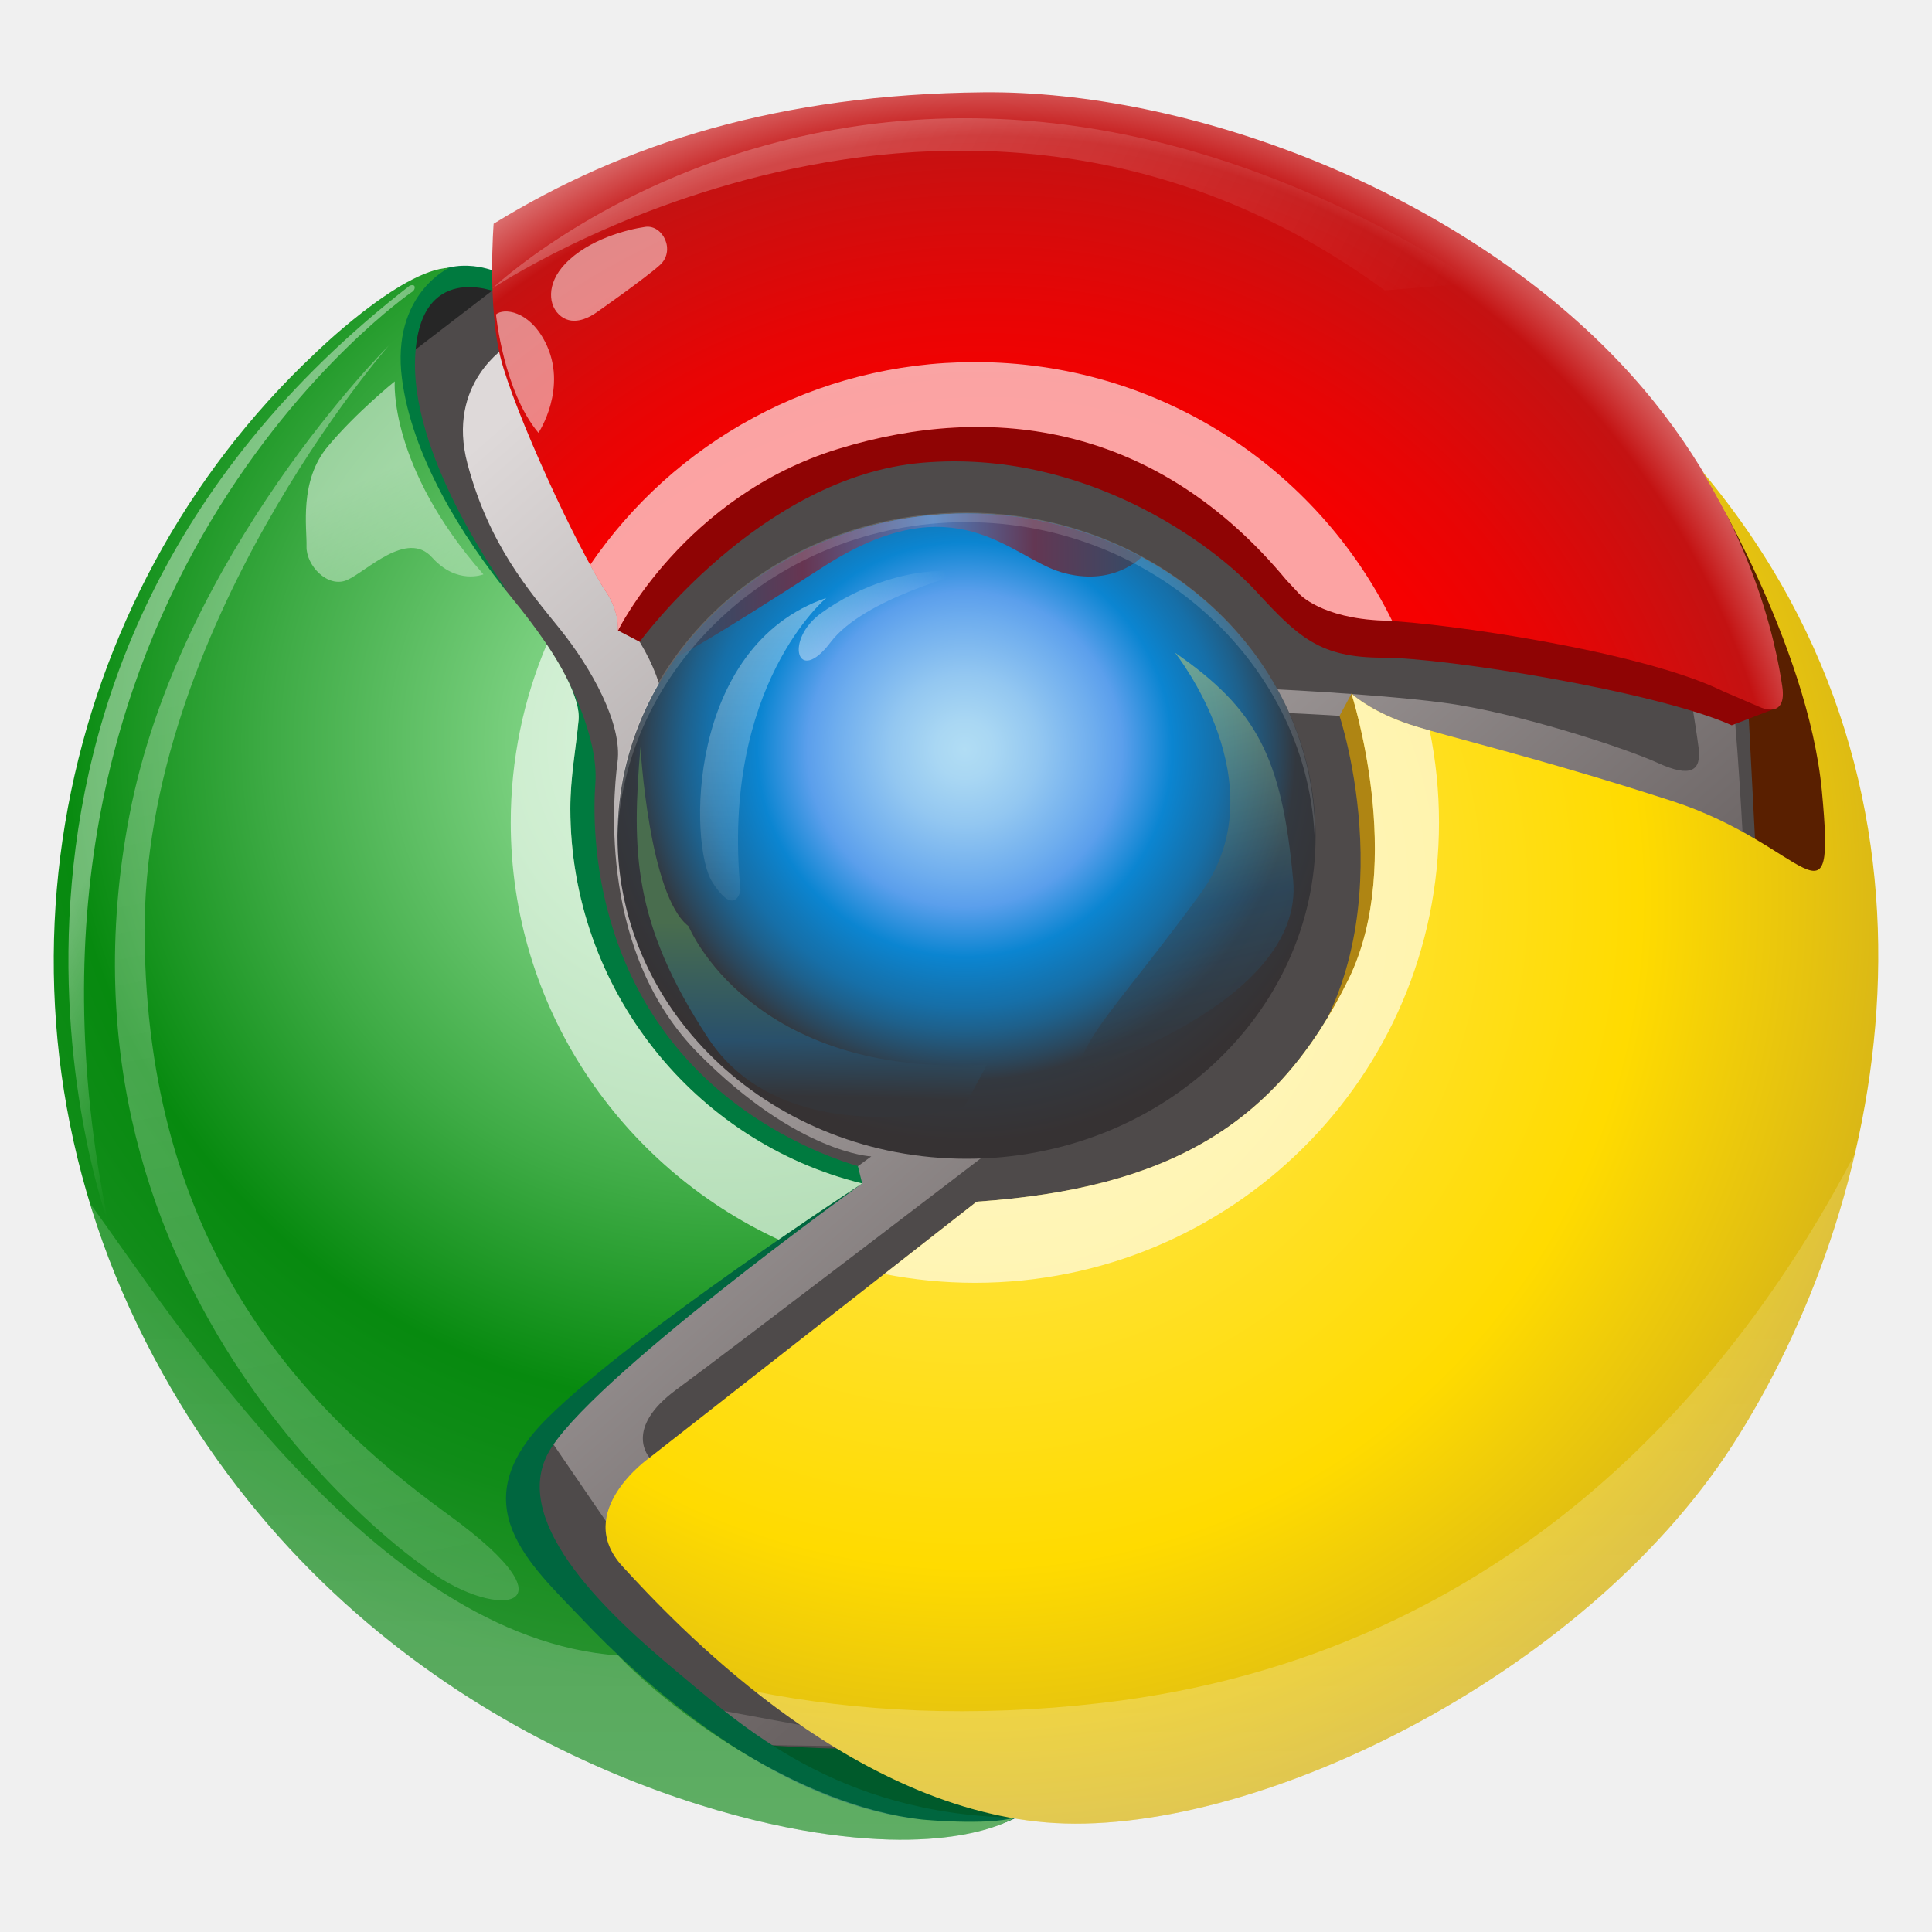
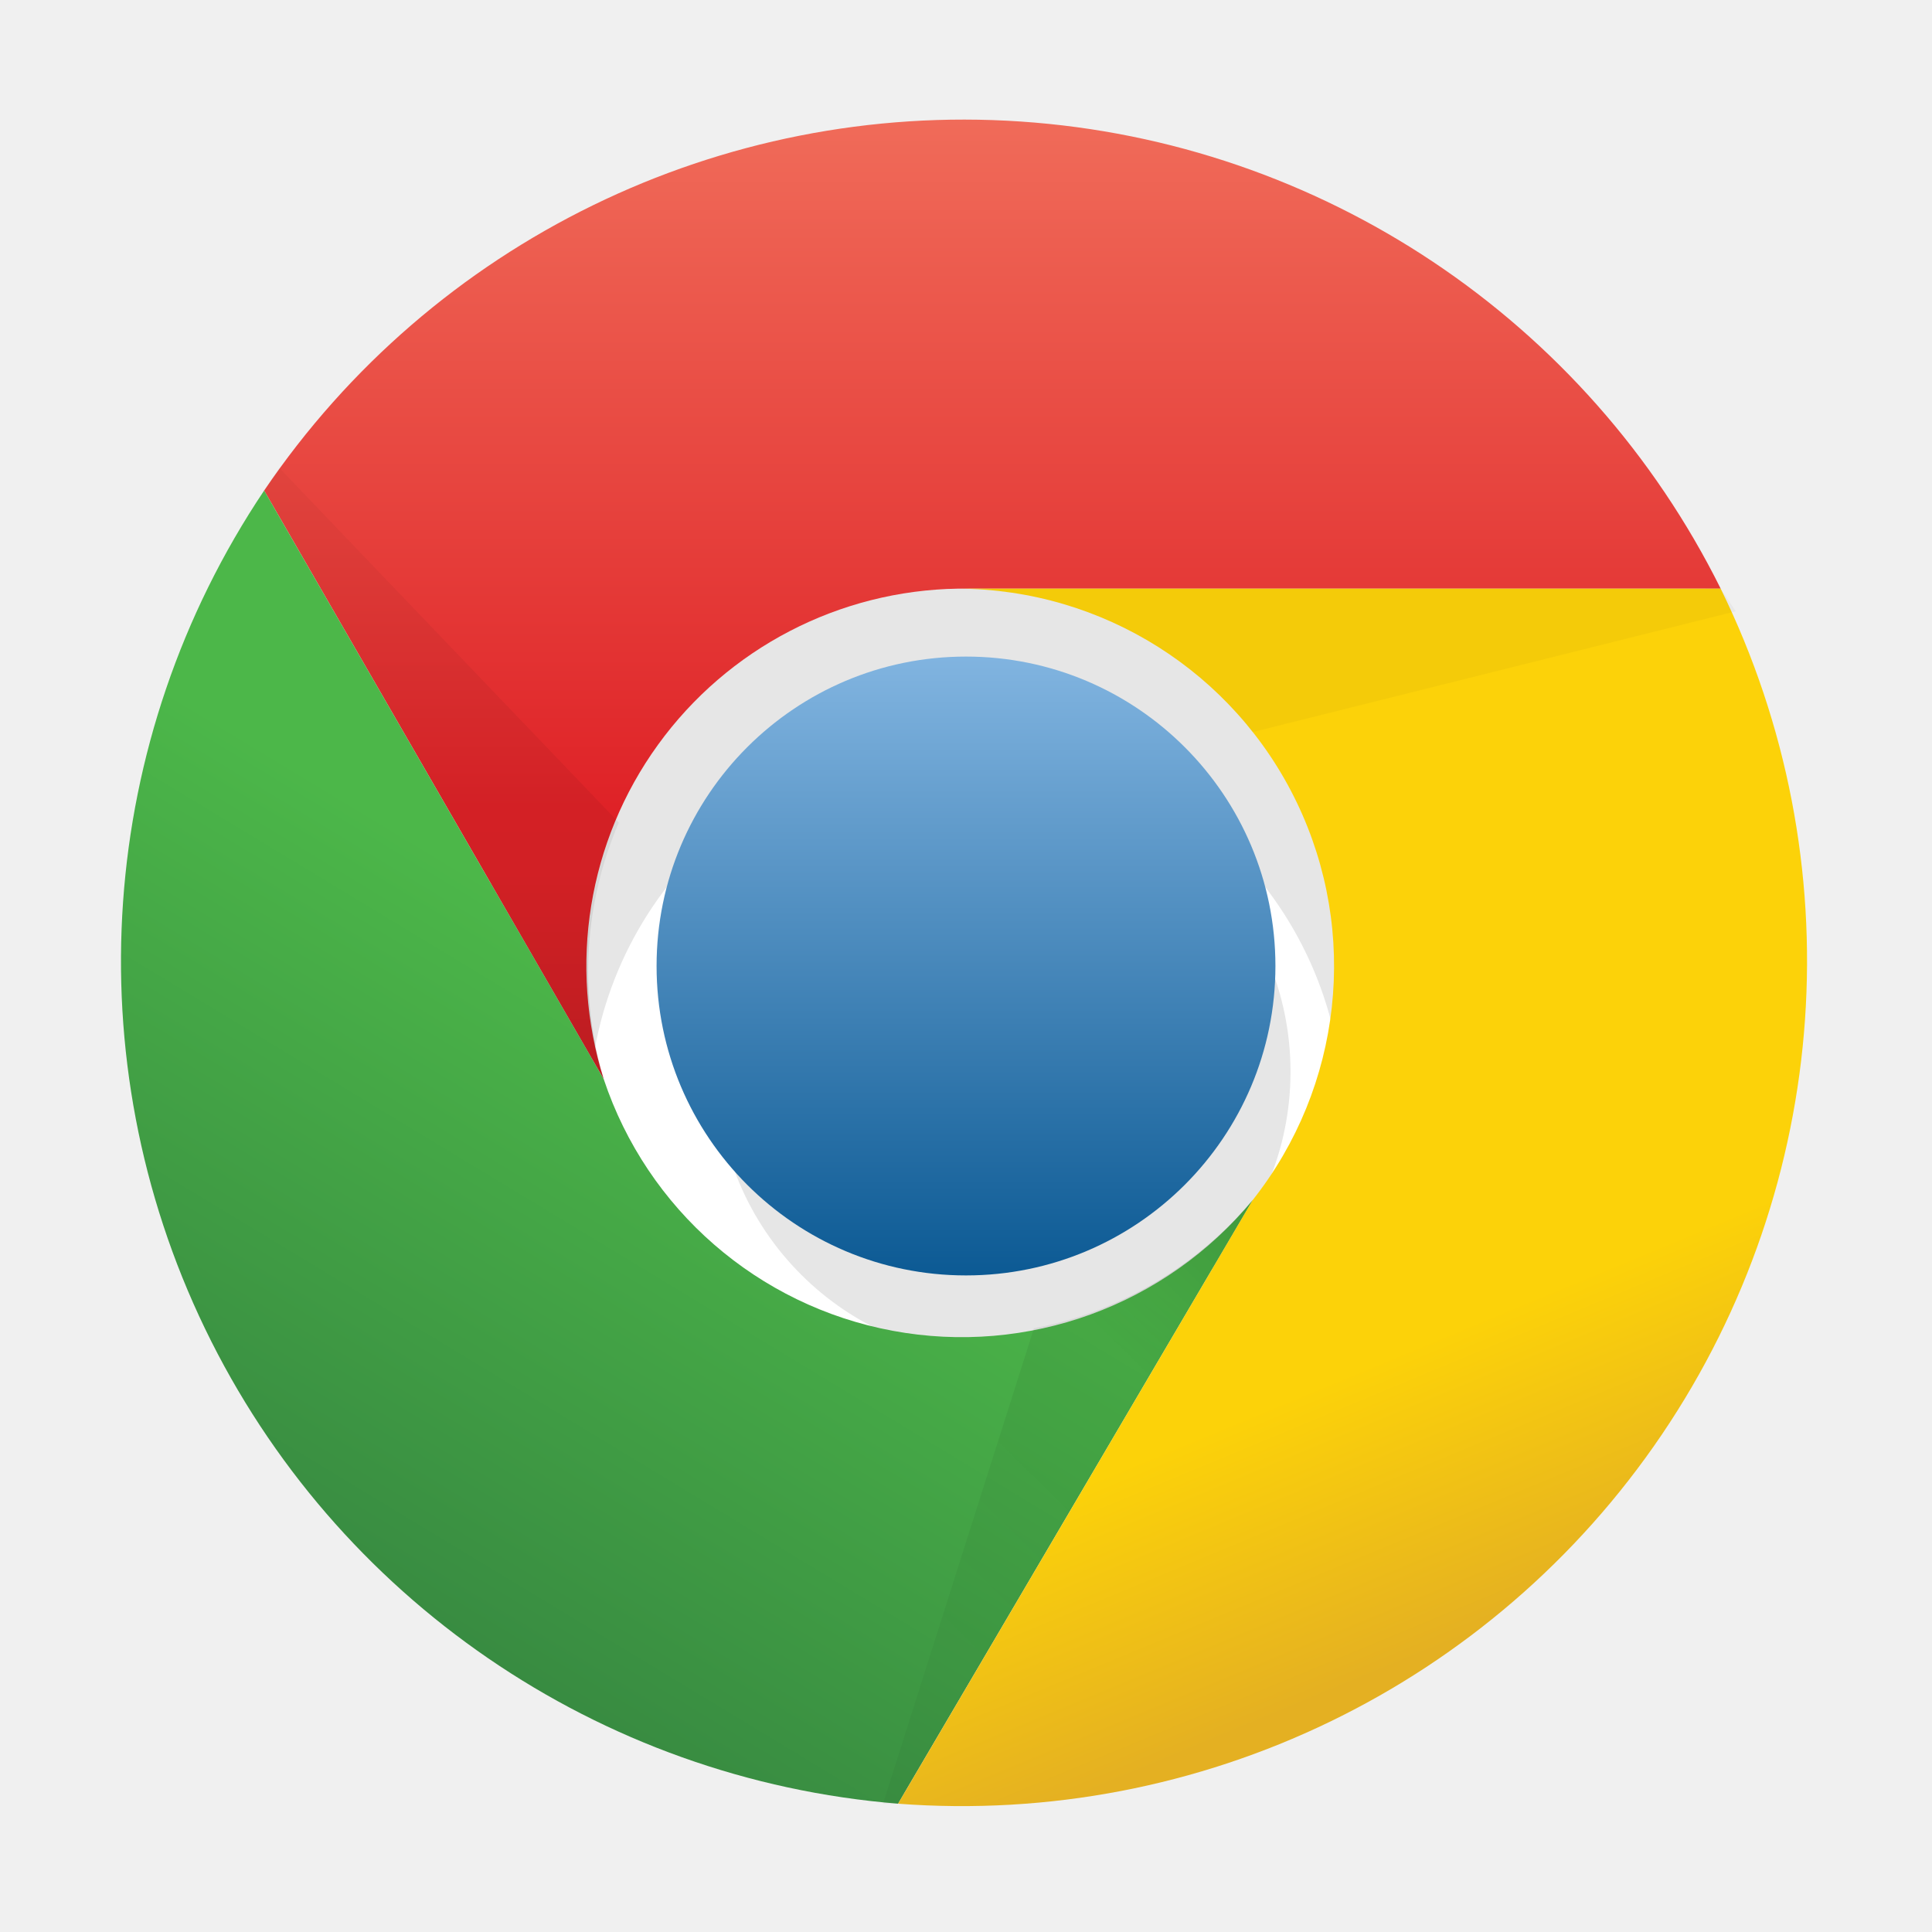
<svg xmlns="http://www.w3.org/2000/svg" width="256" height="256" version="1.1" viewBox="0 0 256 256">
-   <circle fill="#4E4A4A" cx="128.075" cy="126.26" r="109" />
-   <linearGradient id="chrome-logo-1" gradientUnits="userSpaceOnUse" x1="324.569" y1="-144.038" x2="427.235" y2="-261.371" gradientTransform="matrix(1 0 0 -1 -256 -90)">
-     <stop offset="0" style="stop-color:#DED9D9" />
-     <stop offset="1" style="stop-color:#6A6363" />
-   </linearGradient>
-   <path fill="url(#chrome-logo-1)" d="M67.243,45.813c0,0-8.167,4.917-5.292,15.667s8.125,16.75,12.25,21.875s8.292,12.542,7.625,17.625 s-2.375,25.419,10.75,38.647c13.125,13.227,22.875,13.602,22.875,13.602l-3.25,2.375l-40.597,33.256l11.472,16.787l27.833,23.832 l-19.833-3.666l-1.417,5.25l28.917,0.416l-12-19.5l-20.5-18.832c0,0-3.584-3.793,3.583-9.043s42.167-32.043,42.167-32.043 l38.833-57.581c0,0,3.125,0.125,9,0.5s51.542,20.75,51.542,20.75s-0.778-15.379-1.542-22.75c-0.316-3.062,0.979-2.7,2.834,1.667 c1.854,4.366,0.75,12,0.75,12l-1.25-17.333l-6.917-9.333l-1.75,8c0,0,1.375,8.125,1.75,11.125s-1,4-5.375,2s-18.875-6.75-28.5-8 s-24.375-1.875-24.375-1.875l-75,1l-4,2.917c0,0,0.937-3.438-3.063-10.104S67.243,45.813,67.243,45.813z" />
-   <path fill="#007A3F" d="M74.794,89.323c0,0,4.563,8.094,4.094,14.469c-0.437,5.938-0.813,31.187,23.188,45.562 c6.234,3.734,11.599,5.156,11.599,5.156l0.568,2.303l-13.979,1.104L65.076,122.98l0.375-28.25l5.125-5.5l2.75-0.625L74.794,89.323 z" />
-   <path fill="#005A2B" d="M99.409,231.063c0,0,11.5,1,16.25,0.5s23.583,5.5,23.583,5.5s-2.751,4.138-8.667,5.109 c-5.917,0.975-36.583-7.525-36.583-7.525L99.409,231.063z" />
-   <path fill="#00663F" d="M114.243,156.813c0,0-36.739,26.406-41.667,35.834c-4.928,9.429,8.499,21.668,17.083,28.834 s21.167,18.873,44.792,19.373c0,0-15.625,4.875-39.125-4.125s-49.75-59-49.75-59L114.243,156.813z" />
-   <polygon fill="#262626" points="65.258,38.479 54.201,46.979 53.076,39.979 61.576,36.854 " />
-   <path fill="#007A3F" d="M65.451,35.896c0,0-5.917-2.458-10,1.917s-6.041,22,11.792,40.5c0,0-12.584-16.998-12.25-30.5 c0.333-13.5,10.833-9.083,10.833-9.083L65.451,35.896z" />
-   <radialGradient id="chrome-logo-2" cx="351.824" cy="-188.48" r="175.052" gradientTransform="matrix(1 0 0 -1 -256 -90)" gradientUnits="userSpaceOnUse">
-     <stop offset="0.076" style="stop-color:#8DDB92" />
-     <stop offset="0.163" style="stop-color:#77CE7C" />
-     <stop offset="0.343" style="stop-color:#3EAB45" />
-     <stop offset="0.502" style="stop-color:#078A0F" />
-     <stop offset="0.581" style="stop-color:#108C18" />
-     <stop offset="0.709" style="stop-color:#28922F" />
-     <stop offset="0.715" style="stop-color:#299230" />
-   </radialGradient>
-   <path fill="url(#chrome-logo-2)" d="M122.201,241.104c-20.125-2.125-38-19.125-45-26.5s-16.25-15.25-4.625-26.75 s41.667-31.041,41.667-31.041l0,0c-22.215-5.442-38.668-25.774-38.668-49.667c0-4.174,0.718-7.782,1.095-11.76 c0.239-2.531-1.969-7.781-8.844-16.156S54.55,60.185,53.263,50.167c-1.438-11.188,6.271-14.688,6.271-14.688 c-6.541,0.25-17.958,11.5-17.958,11.5c-33.75,31.75-45.667,84.667-22.333,130.667c23.332,46,66.333,61.166,86.833,64.834 c20.5,3.666,28.375-1.627,28.375-1.627C130.7,241.916,122.201,241.104,122.201,241.104z" />
-   <path fill="#AF8513" d="M238.139,114.566L238.139,114.566c5.396,3.643,6.938,4.414,5.438-10.586s-15.125-36.5-15.125-36.5 l0.029,0.145c4.205,7.844,11.629,23.352,12.93,37.189C242.402,115.375,241.773,116.59,238.139,114.566z" />
-   <path fill="#591F00" d="M231.075,82.604l2,38.75h13.25c0,0,4.5-25.25-21.25-58.25L231.075,82.604z" />
-   <path fill="#8F0404" d="M81.887,83.542l2.875,1.5c0,0,15.979-21.896,37.48-23.729c21.5-1.833,38.499,10.833,44.166,17 s8.501,8.833,16.834,8.833s36.138,4.457,46.221,8.957l6.078-2.341l-30.133-28.449L103.243,39.979L81.887,83.542z" />
-   <radialGradient id="chrome-logo-3" cx="386.726" cy="-214.623" r="116.24" gradientTransform="matrix(1 0 0 -1 -256 -90)" gradientUnits="userSpaceOnUse">
-     <stop offset="0.616" style="stop-color:#F60000" />
-     <stop offset="0.725" style="stop-color:#E70505" />
-     <stop offset="0.917" style="stop-color:#C41212" />
-     <stop offset="1" style="stop-color:#DD7878" />
-   </radialGradient>
-   <path fill="url(#chrome-logo-3)" d="M81.887,83.542c0,0,8.813-17.813,29.188-24.063s42.25-3.25,59.375,17.375l1.75,1.875 c0,0,2.875,3.188,11.063,3.5c8.188,0.312,34.313,4.083,44.979,9.333l5.041,2.167c0,0,3.541,1.625,2.875-2.792 s-3.932-24.363-21.583-42.958c-21.833-23-57.25-36-84.25-35.75s-47.583,6.75-64.917,17.417c0,0-0.833,10.75,0.917,17.75 s10.083,25.167,14.083,31.167C80.409,78.563,82.002,80.854,81.887,83.542z" />
-   <radialGradient id="chrome-logo-4" cx="383.824" cy="-189.311" r="52.107" gradientTransform="matrix(1 0 0 -1 -256 -90)" gradientUnits="userSpaceOnUse">
-     <stop offset="0" style="stop-color:#B1DDF4" />
-     <stop offset="0.074" style="stop-color:#A9D7F3" />
-     <stop offset="0.19" style="stop-color:#93C7F1" />
-     <stop offset="0.333" style="stop-color:#6EADEE" />
-     <stop offset="0.4" style="stop-color:#5B9FEC" />
-     <stop offset="0.527" style="stop-color:#0B85D1" />
-     <stop offset="0.618" style="stop-color:#1375B3" />
-     <stop offset="0.654" style="stop-color:#166FA8" />
-     <stop offset="0.716" style="stop-color:#1E608B" />
-     <stop offset="0.797" style="stop-color:#2B475C" />
-     <stop offset="0.842" style="stop-color:#33383F" />
-     <stop offset="1" style="stop-color:#363233" />
-   </radialGradient>
-   <ellipse fill="url(#chrome-logo-4)" cx="128.075" cy="110.792" rx="46.25" ry="42.75" />
-   <linearGradient id="chrome-logo-5" gradientUnits="userSpaceOnUse" x1="287.081" y1="-168.968" x2="311.811" y2="-301.851" gradientTransform="matrix(1 0 0 -1 -256 -90)">
-     <stop offset="0" style="stop-color:#FFFFFF" />
-     <stop offset="1" style="stop-color:#FFFFFF;stop-opacity:0.53" />
-   </linearGradient>
-   <path opacity="0.32" fill="url(#chrome-logo-5)" enable-background="new    " d="M51.493,45.813c0,0-32.666,37.333-32.334,78.166 c0.328,40.234,19.917,62,40.167,76.666c18.39,13.32,5.667,14.168-3.5,6.668c0,0-51.015-35.127-38.667-99.333 C23.827,73.313,51.493,45.813,51.493,45.813z" />
-   <linearGradient id="chrome-logo-6" gradientUnits="userSpaceOnUse" x1="303.565" y1="-153.93" x2="321.565" y2="-194.597" gradientTransform="matrix(1 0 0 -1 -256 -90)">
-     <stop offset="0" style="stop-color:#FFFFFF" />
-     <stop offset="0.517" style="stop-color:#FFFFFF;stop-opacity:0.53" />
-   </linearGradient>
-   <path opacity="0.5" fill="url(#chrome-logo-6)" enable-background="new    " d="M64.055,76.104c0,0-3.5,1.438-6.813-2.25 s-8.688,1.875-11.25,3s-5.438-1.938-5.375-4.438s-1-8.688,2.813-13.25s8.875-8.625,8.875-8.625S51.471,61.792,64.055,76.104z" />
-   <linearGradient id="chrome-logo-7" gradientUnits="userSpaceOnUse" x1="329.19" y1="-367.646" x2="329.189" y2="-263.646" gradientTransform="matrix(1 0 0 -1 -256 -90)">
-     <stop offset="0" style="stop-color:#FFFFFF" />
-     <stop offset="1" style="stop-color:#FFFFFF;stop-opacity:0.53" />
-   </linearGradient>
-   <path opacity="0.3" fill="url(#chrome-logo-7)" enable-background="new    " d="M11.928,159.467c1.869,6.135,4.289,12.215,7.314,18.18 c23.332,46,66.333,61.166,86.833,64.834c20.5,3.666,28.375-1.627,28.375-1.627c-3.75,1.063-12.25,0.25-12.25,0.25 c-16.375-1.875-33.292-14.375-40.292-21.75c-0.007-0.008,4.75,4.125,0,0C49.555,217.084,22.928,174.439,11.928,159.467z" />
-   <path opacity="0.5" fill="#FFFFFF" enable-background="new    " d="M71.346,57.354c0,0,4-6,0.875-12.063 c-2.152-4.177-5.5-4.5-6.5-3.625C65.721,41.667,66.721,51.854,71.346,57.354" />
-   <path opacity="0.5" fill="#FFFFFF" enable-background="new    " d="M79.159,41.313c0,0,6.084-4.25,8.25-6.167 c2.168-1.917,0.418-5.417-1.916-5.083s-7.5,1.625-10.625,4.917c-2.49,2.624-2.271,5.604-0.521,6.938S78.243,41.979,79.159,41.313z " />
-   <linearGradient id="chrome-logo-8" gradientUnits="userSpaceOnUse" x1="365.087" y1="-116.29" x2="436.268" y2="-153.544" gradientTransform="matrix(1 0 0 -1 -256 -90)">
-     <stop offset="0" style="stop-color:#FFFFFF;stop-opacity:0.7" />
-     <stop offset="1" style="stop-color:#FFFFFF;stop-opacity:0" />
-   </linearGradient>
-   <path opacity="0.32" fill="url(#chrome-logo-8)" enable-background="new    " d="M183.492,38.479 c-56.75-41.5-118.243-0.275-118.243-0.275s52.743-50.225,130.493-0.725L183.492,38.479z" />
-   <linearGradient id="chrome-logo-9" gradientUnits="userSpaceOnUse" x1="279.062" y1="-183.902" x2="299.794" y2="-194.752" gradientTransform="matrix(1 0 0 -1 -256 -90)">
-     <stop offset="0" style="stop-color:#FFFFFF;stop-opacity:0.7" />
-     <stop offset="1" style="stop-color:#FFFFFF;stop-opacity:0" />
-   </linearGradient>
-   <path opacity="0.6" fill="url(#chrome-logo-9)" enable-background="new    " d="M54.952,38.071c-0.017-0.484-0.668-0.216-0.668-0.216 C-12.341,89.48,14.346,162.042,14.346,162.042C-2.841,78.229,54.502,38.745,54.502,38.745S54.967,38.524,54.952,38.071z" />
-   <linearGradient id="chrome-logo-10" gradientUnits="userSpaceOnUse" x1="357.253" y1="-164.501" x2="356.908" y2="-217.651" gradientTransform="matrix(1 0 0 -1 -256 -90)">
-     <stop offset="0" style="stop-color:#FFFFFF;stop-opacity:0.7" />
-     <stop offset="1" style="stop-color:#FFFFFF;stop-opacity:0" />
-   </linearGradient>
-   <path opacity="0.6" fill="url(#chrome-logo-10)" enable-background="new    " d="M109.493,79.229c0,0-14,11.625-11.375,38.75 c0,0-0.688,3.688-3.75-1.125S90.868,85.604,109.493,79.229z" />
-   <linearGradient id="chrome-logo-11" gradientUnits="userSpaceOnUse" x1="360.128" y1="-174.226" x2="381.996" y2="-168.758" gradientTransform="matrix(1 0 0 -1 -256 -90)">
-     <stop offset="0" style="stop-color:#FFFFFF;stop-opacity:0.7" />
-     <stop offset="1" style="stop-color:#FFFFFF;stop-opacity:0" />
-   </linearGradient>
-   <path opacity="0.6" fill="url(#chrome-logo-11)" enable-background="new    " d="M128.118,75.854c0,0-13.625,3.375-18.063,9.25 s-6.167-0.313-1.229-3.875S121.118,74.854,128.118,75.854z" />
-   <path fill="#AF8513" d="M179.117,91.854l-1.625,3c0,0,9.333,27.958-6.084,47.125l2.479,0.354l11-21l1-21.667L179.117,91.854z" />
-   <radialGradient id="chrome-logo-12" cx="384.827" cy="-208.978" r="125.99" gradientTransform="matrix(1 0 0 -1 -256 -90)" gradientUnits="userSpaceOnUse">
-     <stop offset="0.182" style="stop-color:#FFE650" />
-     <stop offset="0.703" style="stop-color:#FFDB00" />
-     <stop offset="1" style="stop-color:#D5B319" />
-   </radialGradient>
-   <path fill="url(#chrome-logo-12)" d="M129.408,159.229l-43.333,33.918c0,0-10.251,7.166-3.583,14.416 c6.666,7.25,29.333,31.666,56.083,33.916s71-19,91-50s32.5-85.499-4-128.999c0,0,14.001,22.833,15.834,42.333 s-1.834,7.166-19.834,1.333s-30.333-8.667-34.833-10.167s-7.042-3.5-7.667-4.063c0,0,7.229,22.302-0.375,37.813 C169.2,149.104,154.741,157.479,129.408,159.229z" />
-   <g opacity="0.64">
-     <path fill="#FFFFFF" d="M103.169,164.258c6.383-4.395,11.073-7.445,11.073-7.445c-22.215-5.442-38.668-25.774-38.668-49.667 c0-4.174,0.718-7.782,1.095-11.76c0.175-1.84-0.956-5.125-4.223-9.996c-3.071,7.257-4.771,15.226-4.771,23.59 C67.675,133.447,82.206,154.539,103.169,164.258z" />
-     <path fill="#FFFFFF" d="M184.486,82.295c-9.979-20.314-30.994-34.315-55.313-34.315c-21.213,0-39.918,10.655-50.974,26.863 c0.817,1.487,1.569,2.76,2.208,3.72c0,0,1.563,2.229,1.479,4.979c0,0,8.813-17.813,29.188-24.063s42.25-3.25,59.375,17.375 l1.75,1.875c0,0,2.875,3.188,11.063,3.5C183.631,82.244,184.049,82.267,184.486,82.295z" />
-     <path fill="#FFFFFF" d="M179.075,91.917c0,0,7.229,22.302-0.375,37.812c-9.5,19.375-23.959,27.75-49.292,29.5l-12.238,9.58 c3.883,0.762,7.896,1.17,12.004,1.17c33.967,0,61.5-27.311,61.5-60.999c0-4.174-0.425-8.249-1.229-12.187 c-1.08-0.307-1.998-0.579-2.703-0.813C182.242,94.479,179.7,92.479,179.075,91.917z" />
-   </g>
-   <linearGradient id="chrome-logo-13" gradientUnits="userSpaceOnUse" x1="428.92" y1="-367.645" x2="428.92" y2="-263.646" gradientTransform="matrix(1 0 0 -1 -256 -90)">
-     <stop offset="0" style="stop-color:#FFFFFF" />
-     <stop offset="1" style="stop-color:#FFFFFF;stop-opacity:0.53" />
-   </linearGradient>
-   <path opacity="0.3" fill="url(#chrome-logo-13)" enable-background="new    " d="M229.575,191.479 c6.829-10.584,12.78-23.908,16.208-38.598c-15.189,29.146-45.028,66.418-99.775,72.766c-17.174,1.99-32.454,1.158-45.951-1.514 c10.27,8.127,23.77,16.105,38.518,17.346C165.325,243.729,209.575,222.479,229.575,191.479z" />
-   <linearGradient id="chrome-logo-14" gradientUnits="userSpaceOnUse" x1="341.971" y1="-167.768" x2="410.491" y2="-167.167" gradientTransform="matrix(1 0 0 -1 -256 -90)">
-     <stop offset="0" style="stop-color:#29506B" />
-     <stop offset="0.068" style="stop-color:#304D68" />
-     <stop offset="0.164" style="stop-color:#424560" />
-     <stop offset="0.277" style="stop-color:#613854" />
-     <stop offset="0.297" style="stop-color:#673551" />
-     <stop offset="0.551" style="stop-color:#4D7EBE" />
-     <stop offset="0.746" style="stop-color:#633753" />
-     <stop offset="1" style="stop-color:#29506B" />
-   </linearGradient>
-   <path fill="url(#chrome-logo-14)" d="M89.583,87.094c0.742-0.339,4.361-2.203,19.41-11.927c17.667-11.417,24.833-1.333,31.667,0.667 s10.583-2,10.583-2s-0.095-0.066-0.265-0.176c-6.754-3.567-14.567-5.616-22.902-5.616C112.017,68.042,97.875,75.609,89.583,87.094 z" />
-   <path opacity="0.15" fill="#FFFFFF" enable-background="new    " d="M127.999,69.188c25.181,0,45.646,19.332,46.222,42.479 c0.01-0.333,0.027-0.665,0.027-1c0-23.61-20.707-42.75-46.25-42.75s-46.25,19.14-46.25,42.75c0,0.335,0.02,0.667,0.027,1 C82.353,88.52,102.819,69.188,127.999,69.188z" />
-   <linearGradient id="chrome-logo-15" gradientUnits="userSpaceOnUse" x1="415.987" y1="-229.395" x2="402.321" y2="-172.395" gradientTransform="matrix(1 0 0 -1 -256 -90)">
-     <stop offset="0" style="stop-color:#343539" />
-     <stop offset="0.321" style="stop-color:#29506B" />
-     <stop offset="1" style="stop-color:#C7DD85" />
-   </linearGradient>
-   <path opacity="0.6" fill="url(#chrome-logo-15)" enable-background="new    " d="M155.688,86.479c0,0,14,17.5,3.334,32 c-10.668,14.5-15.502,18.833-16.168,23.667c0,0,30-9.168,28.5-25.5C169.854,100.313,166.521,93.979,155.688,86.479" />
-   <linearGradient id="chrome-logo-16" gradientUnits="userSpaceOnUse" x1="363.085" y1="-235.295" x2="363.617" y2="-212.672" gradientTransform="matrix(1 0 0 -1 -256 -90)">
-     <stop offset="0" style="stop-color:#343539" />
-     <stop offset="0.321" style="stop-color:#29506B" />
-     <stop offset="1" style="stop-color:#496D4E" />
-   </linearGradient>
-   <path fill="url(#chrome-logo-16)" d="M84.864,98.979c0,0,1.125,19.75,6.375,23.75c0,0,8.208,20.16,39.542,18.326l-3.042,5.674 c0,0-23.75,6.25-33.875-9.125C83.739,122.229,83.739,112.604,84.864,98.979z" />
+   <defs>
+     <linearGradient id="blueFade" x1="0%" y1="0%" x2="0%" y2="100%">
+       <stop offset="0%" stop-color="#81b4e0" />
+       <stop offset="100%" stop-color="#0c5a94" />
+     </linearGradient>
+     <linearGradient id="redFade" gradientUnits="userSpaceOnUse" x1="128" y1="16" x2="128" y2="107">
+       <stop offset="0%" stop-color="#f06b59" />
+       <stop offset="100%" stop-color="#df2227" />
+     </linearGradient>
+     <linearGradient id="greenFade" gradientUnits="userSpaceOnUse" x1="72" y1="225" x2="118" y2="149">
+       <stop offset="0%" stop-color="#388b41" />
+       <stop offset="100%" stop-color="#4cb749" />
+     </linearGradient>
+     <linearGradient id="yellowFade" gradientUnits="userSpaceOnUse" x1="187" y1="220" x2="138" y2="102">
+       <stop offset="0%" stop-color="#e4b022" />
+       <stop offset="30%" stop-color="#fcd209" />
+     </linearGradient>
+     <linearGradient id="redShadow" gradientUnits="userSpaceOnUse" x1="80" y1="140" x2="80" y2="60">
+       <stop offset="0%" stop-color="black" stop-opacity=".15" />
+       <stop offset="30%" stop-color="black" stop-opacity=".06" />
+       <stop offset="100%" stop-color="black" stop-opacity=".03" />
+     </linearGradient>
+     <linearGradient id="greenShadow" gradientUnits="userSpaceOnUse" x1="164" y1="161" x2="109" y2="217">
+       <stop offset="0%" stop-color="black" stop-opacity=".15" />
+       <stop offset="30%" stop-color="black" stop-opacity=".06" />
+       <stop offset="100%" stop-color="black" stop-opacity=".03" />
+     </linearGradient>
+     <linearGradient id="yellowShadow" gradientUnits="userSpaceOnUse" x1="139" y1="179" x2="147" y2="100">
+       <stop offset="0%" stop-color="black" stop-opacity=".15" />
+       <stop offset="30%" stop-color="black" stop-opacity=".06" />
+       <stop offset="100%" stop-color="black" stop-opacity=".03" />
+     </linearGradient>
+   </defs>
+   <circle cx="128" cy="128" r="110" fill="white" />
+   <path fill="black" fill-opacity=".1" d="M 198 148 A 70 70 0 0 0 58 148 L 78 148 A 50 50 0 0 1 178 148" />
+   <circle fill="black" fill-opacity=".1" cx="133" cy="142" r="38" />
+   <circle cx="50%" cy="50%" r="41" fill="url(#blueFade)" />
+   <path fill="url(#redFade)" d="M 228 78 A 112 112 0 0 0 35 65 L 80 143 A 50 50 0 0 1 127 78" />
+   <path fill="url(#greenFade)" d="M 35 65 A 112 112 0 0 0 119 239 L 166 159 A 50 50 0 0 1 80 143" />
+   <path fill="url(#yellowFade)" d="M 119 239 A 112 112 0 0 0 228 78 L 127 78 A 50 50 0 0 1 166 159" />
+   <path fill="url(#redShadow)" d="M 35 65 L 80 143 A 50 50 0 0 1 82 109 L 37 62" />
+   <path fill="url(#greenShadow)" d="M 119 239 L 166 159 A 50 50 0 0 1 137 176 L 117 239" />
+   <path fill="url(#yellowShadow)" d="M 228 78 L 127 78 A 50 50 0 0 1 166 97 L 230 81" />
</svg>
